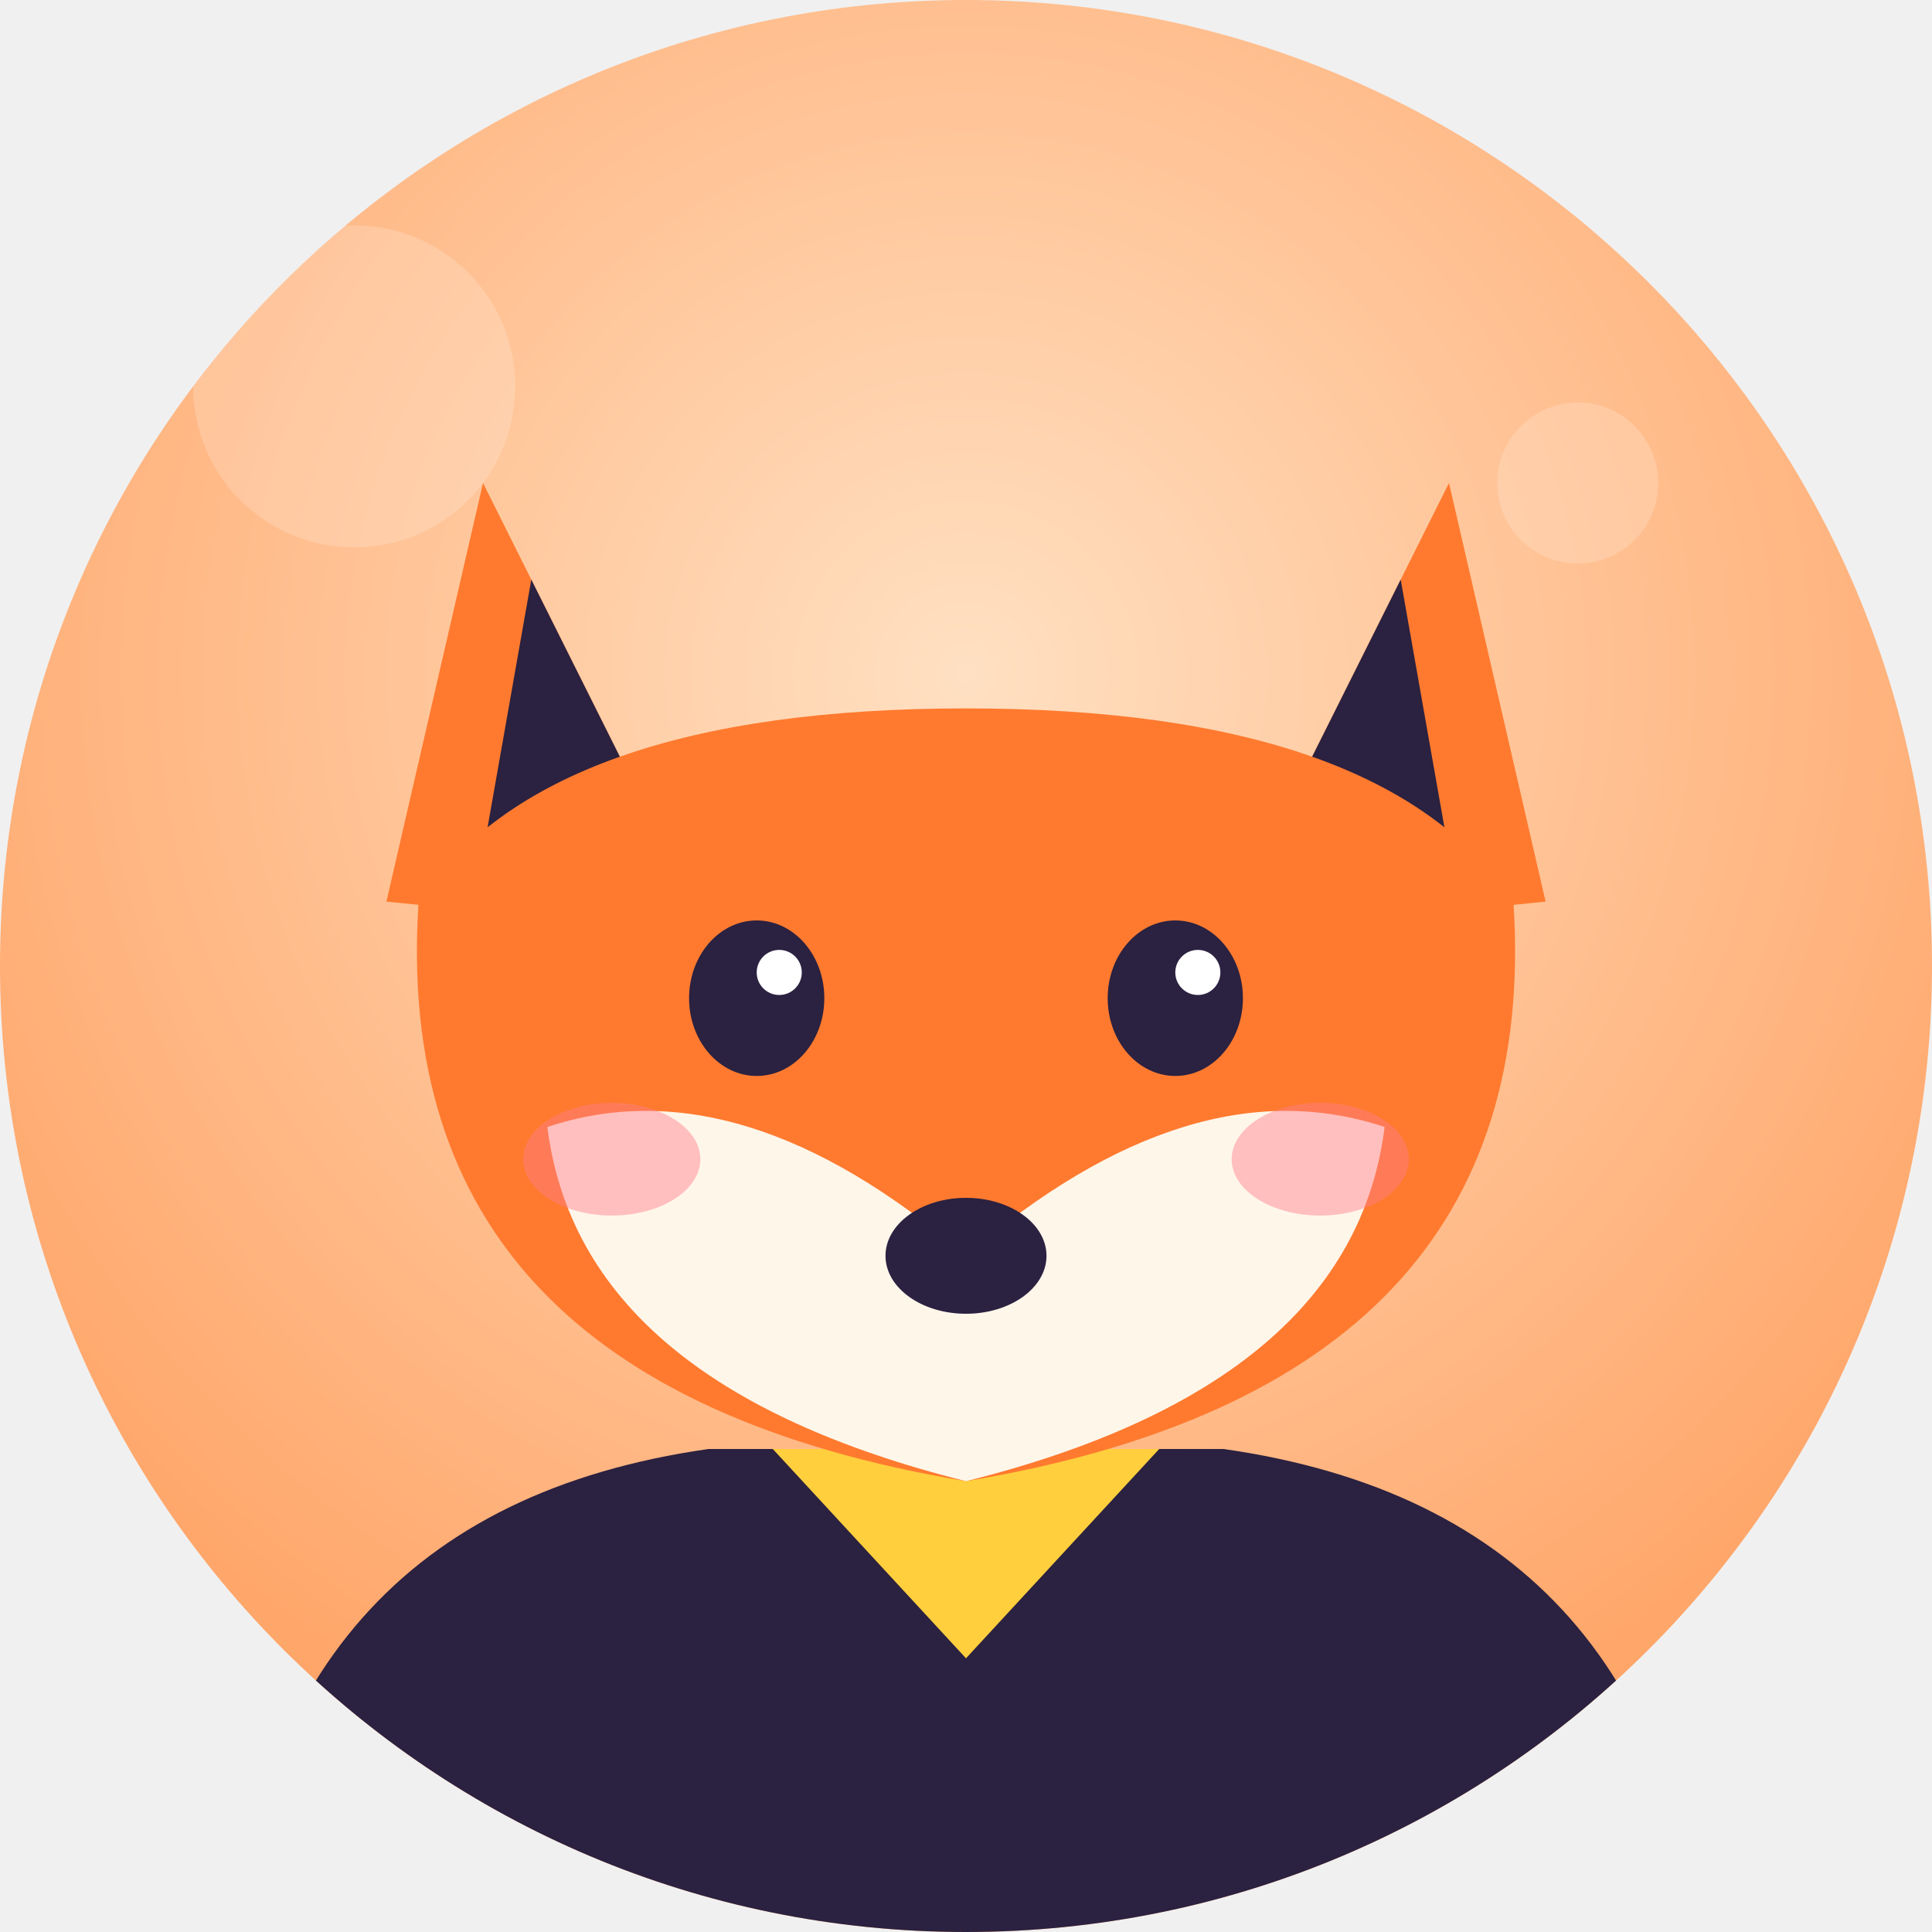
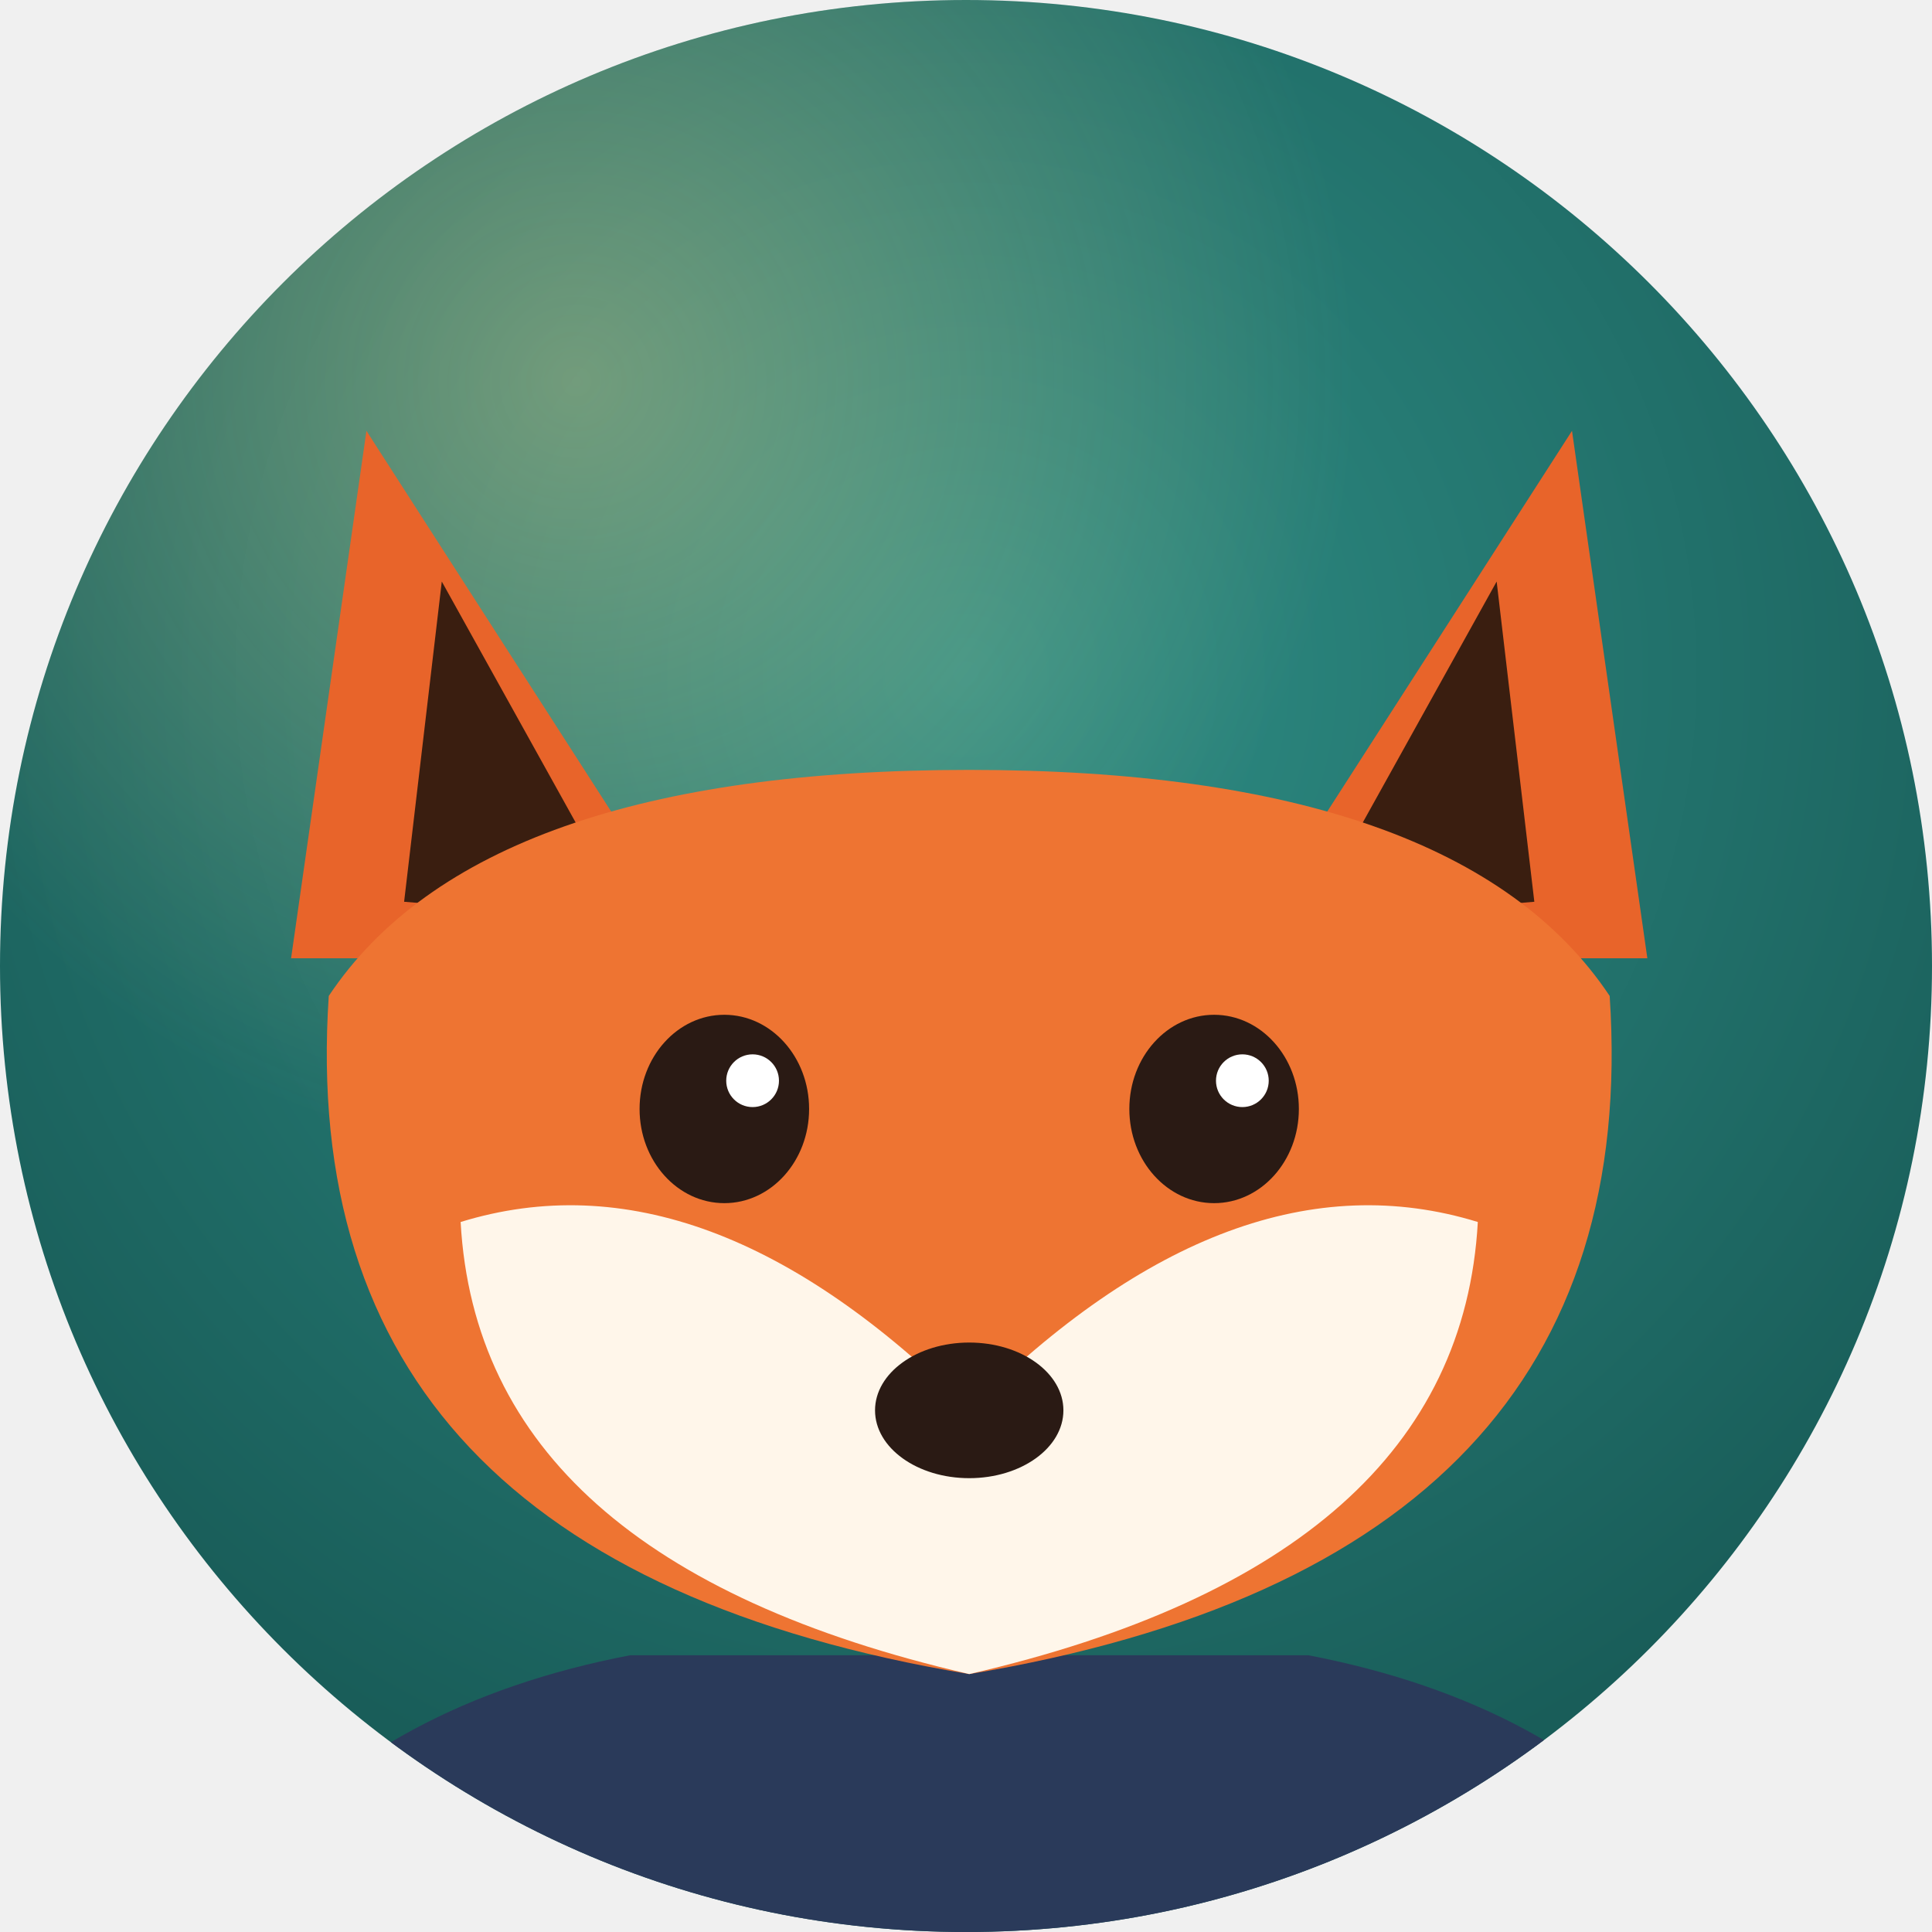
<svg xmlns="http://www.w3.org/2000/svg" viewBox="0 0 120 120">
  <defs>
-     <radialGradient id="g" cx="50%" cy="35%" r="70%">
-       <stop offset="0" stop-color="#ffe0c2" />
-       <stop offset="1" stop-color="#ff9d5c" />
+     <radialGradient id="bg" cx="50%" cy="35%" r="75%">
+       <stop offset="0" stop-color="#2f8f86" />
+       <stop offset="1" stop-color="#14524f" />
+     </radialGradient>
+     <radialGradient id="glow" cx="30%" cy="20%" r="40%">
+       <stop offset="0" stop-color="#ffd98a" stop-opacity=".35" />
+       <stop offset="1" stop-color="#ffd98a" stop-opacity="0" />
    </radialGradient>
    <clipPath id="c">
      <circle cx="60" cy="60" r="60" />
    </clipPath>
  </defs>
  <g clip-path="url(#c)">
-     <rect width="120" height="120" fill="url(#g)" />
-     <circle cx="22" cy="24" r="10" fill="#fff" opacity=".18" />
-     <circle cx="98" cy="30" r="5" fill="#fff" opacity=".18" />
-     <path d="M14 124 Q16 94 44 90 L76 90 Q104 94 106 124 Z" fill="#2b2140" />
-     <path d="M48 90 L60 103 L72 90 Z" fill="#ffcf3d" />
-     <path d="M30 30 L44 58 L24 56 Z M90 30 L76 58 L96 56 Z" fill="#ff7a2f" />
-     <path d="M33 36 L42 54 L30 53 Z M87 36 L78 54 L90 53 Z" fill="#2b2140" />
-     <path d="M60 92 Q24 86 26 56 Q34 44 60 44 Q86 44 94 56 Q96 86 60 92 Z" fill="#ff7a2f" />
-     <path d="M60 92 Q36 86 34 70 Q46 66 60 78 Q74 66 86 70 Q84 86 60 92 Z" fill="#fff6ea" />
-     <g fill="#2b2140">
-       <ellipse cx="47" cy="62" rx="4.2" ry="4.83" />
-       <ellipse cx="73" cy="62" rx="4.2" ry="4.83" />
-     </g>
-     <g fill="#fff">
-       <circle cx="48.4" cy="60.4" r="1.4" />
-       <circle cx="74.4" cy="60.4" r="1.4" />
-     </g>
-     <ellipse cx="60" cy="78" rx="5" ry="3.6" fill="#2b2140" />
-     <g fill="#ff7d8a" opacity=".45">
-       <ellipse cx="38" cy="72" rx="5.5" ry="3.5" />
-       <ellipse cx="82" cy="72" rx="5.5" ry="3.5" />
+     <rect width="120" height="120" fill="url(#bg)" />
+     <rect width="120" height="120" fill="url(#glow)" />
+     <g transform="translate(-10 -6) scale(1.17)">
+       <path d="M14 126 Q16 98 42 93 L78 93 Q104 98 106 126 Z" fill="#2a3a5a" />
+       <path d="M28 28 L46 56 L24 56 Z M92 28 L74 56 L96 56 Z" fill="#e8642a" />
+       <path d="M32 36 L42 54 L30 53 Z M88 36 L78 54 L90 53 Z" fill="#3a1e10" />
+       <path d="M60 94 Q24 88 26 58 Q34 46 60 46 Q86 46 94 58 Q96 88 60 94 Z" fill="#ee7432" />
+       <path d="M60 94 Q34 88 33 70 Q46 66 60 80 Q74 66 87 70 Q86 88 60 94 Z" fill="#fff6ea" />
+       <g>
+         <ellipse cx="47" cy="64" rx="4.5" ry="5" fill="#2a1a14" />
+         <ellipse cx="73" cy="64" rx="4.5" ry="5" fill="#2a1a14" />
+         <circle cx="48.5" cy="62.5" r="1.4" fill="#fff" />
+         <circle cx="74.5" cy="62.5" r="1.4" fill="#fff" />
+       </g>
+       <ellipse cx="60" cy="80" rx="5" ry="3.6" fill="#2a1a14" />
    </g>
  </g>
</svg>
